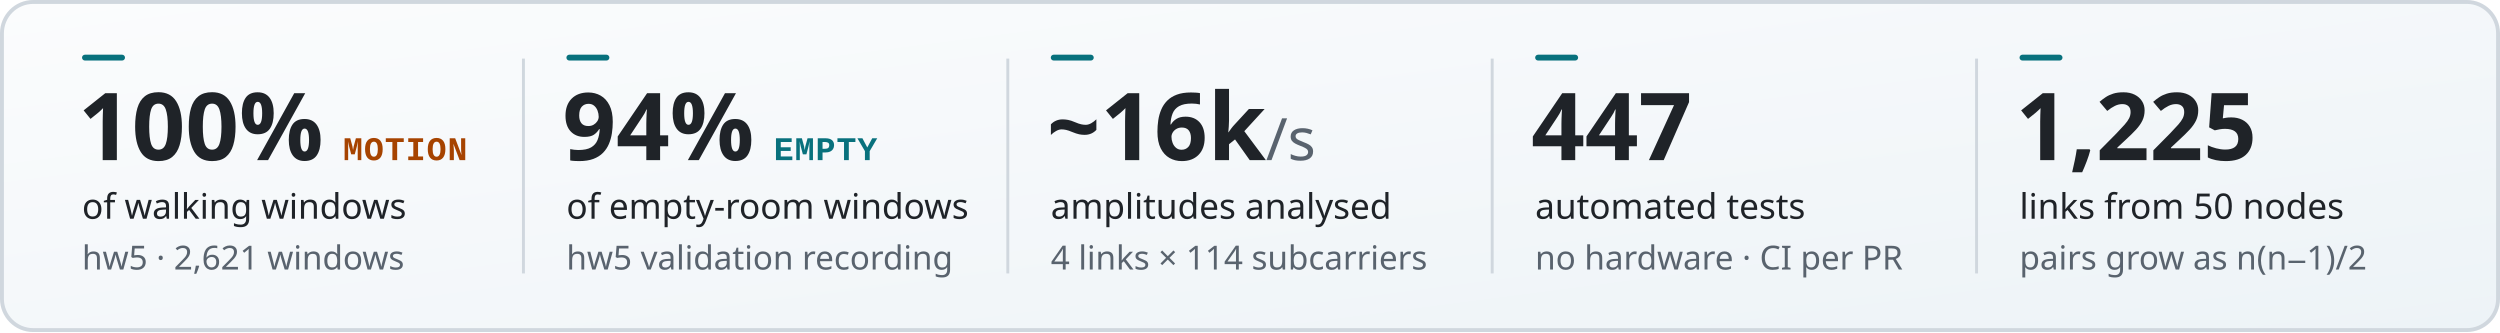
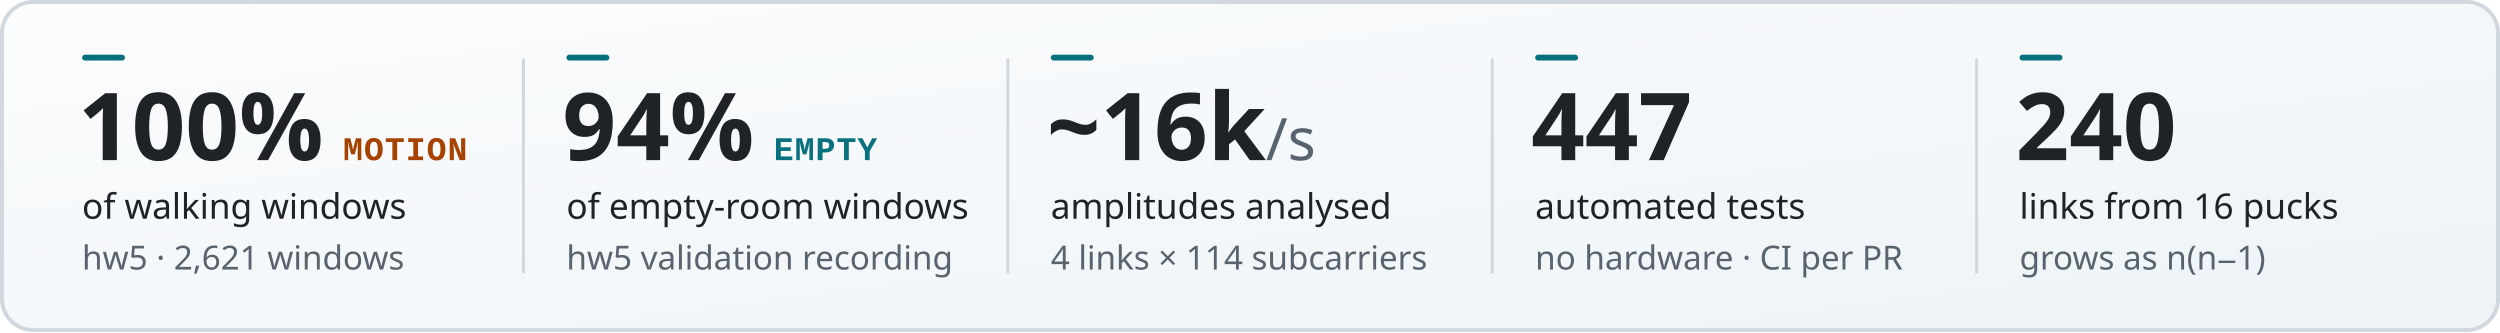
<svg xmlns="http://www.w3.org/2000/svg" viewBox="0 0 1280 170" width="1280" height="170" role="img" aria-labelledby="title desc">
  <style>
text{font-family:-apple-system, BlinkMacSystemFont, "Segoe UI", "Noto Sans", Helvetica, Arial, sans-serif}.m{font-family:ui-monospace, SFMono-Regular, "SF Mono", Menlo, Consolas, "Liberation Mono", monospace}
</style>
  <defs>
    <linearGradient id="card" x1="0" y1="0" x2="1" y2="1">
      <stop offset="0" stop-color="#fbfcfd" />
      <stop offset="1" stop-color="#edf3f7" />
    </linearGradient>
  </defs>
  <rect x="1" y="1" width="1278" height="168" rx="16" fill="url(#card)" stroke="#d0d7de" stroke-width="2" />
  <rect x="42" y="28" width="22" height="3" rx="1.5" fill="#08717d" />
  <text x="40" y="82" font-size="48" font-weight="600" fill="#1f2328">100%<tspan class="m" dx="10" font-size="17" font-weight="700" fill="#a64300" letter-spacing="0.5">MOTION</tspan>
  </text>
  <text x="42" y="112" font-size="18" fill="#1f2328">of walking windows</text>
  <text x="42" y="138" font-size="17" fill="#59636e">hw5 · 2,621 windows</text>
  <path d="M268 30V140" stroke="#d0d7de" stroke-width="1.5" />
  <rect x="290" y="28" width="22" height="3" rx="1.5" fill="#08717d" />
  <text x="288" y="82" font-size="48" font-weight="600" fill="#1f2328">94%<tspan class="m" dx="10" font-size="17" font-weight="700" fill="#08717d" letter-spacing="0.5">EMPTY</tspan>
  </text>
  <text x="290" y="112" font-size="18" fill="#1f2328">of empty-room windows</text>
  <text x="290" y="138" font-size="17" fill="#59636e">hw5 validation recording</text>
  <path d="M516 30V140" stroke="#d0d7de" stroke-width="1.5" />
  <rect x="538" y="28" width="22" height="3" rx="1.5" fill="#08717d" />
  <text x="536" y="82" font-size="48" font-weight="600" fill="#1f2328">~16k<tspan font-size="30" font-weight="500" fill="#59636e">/s</tspan>
  </text>
  <text x="538" y="112" font-size="18" fill="#1f2328">amplitudes analysed</text>
  <text x="538" y="138" font-size="17" fill="#59636e">4 links × 114 subcarriers</text>
  <path d="M764 30V140" stroke="#d0d7de" stroke-width="1.5" />
  <rect x="786" y="28" width="22" height="3" rx="1.5" fill="#08717d" />
  <text x="784" y="82" font-size="48" font-weight="600" fill="#1f2328">447</text>
  <text x="786" y="112" font-size="18" fill="#1f2328">automated tests</text>
  <text x="786" y="138" font-size="17" fill="#59636e">no hardware · CI per PR</text>
  <path d="M1012 30V140" stroke="#d0d7de" stroke-width="1.5" />
  <rect x="1034" y="28" width="22" height="3" rx="1.5" fill="#08717d" />
-   <text x="1032" y="82" font-size="48" font-weight="600" fill="#1f2328">1,225</text>
-   <text x="1034" y="112" font-size="18" fill="#1f2328">links from 50 nodes</text>
-   <text x="1034" y="138" font-size="17" fill="#59636e">pairs grow as n(n−1)/2</text>
+   <text x="1032" y="82" font-size="48" font-weight="600" fill="#1f2328">240</text>
+   <text x="1034" y="112" font-size="18" fill="#1f2328">links from 16 pucks</text>
+   <text x="1034" y="138" font-size="17" fill="#59636e">grows as n(n−1)</text>
</svg>
